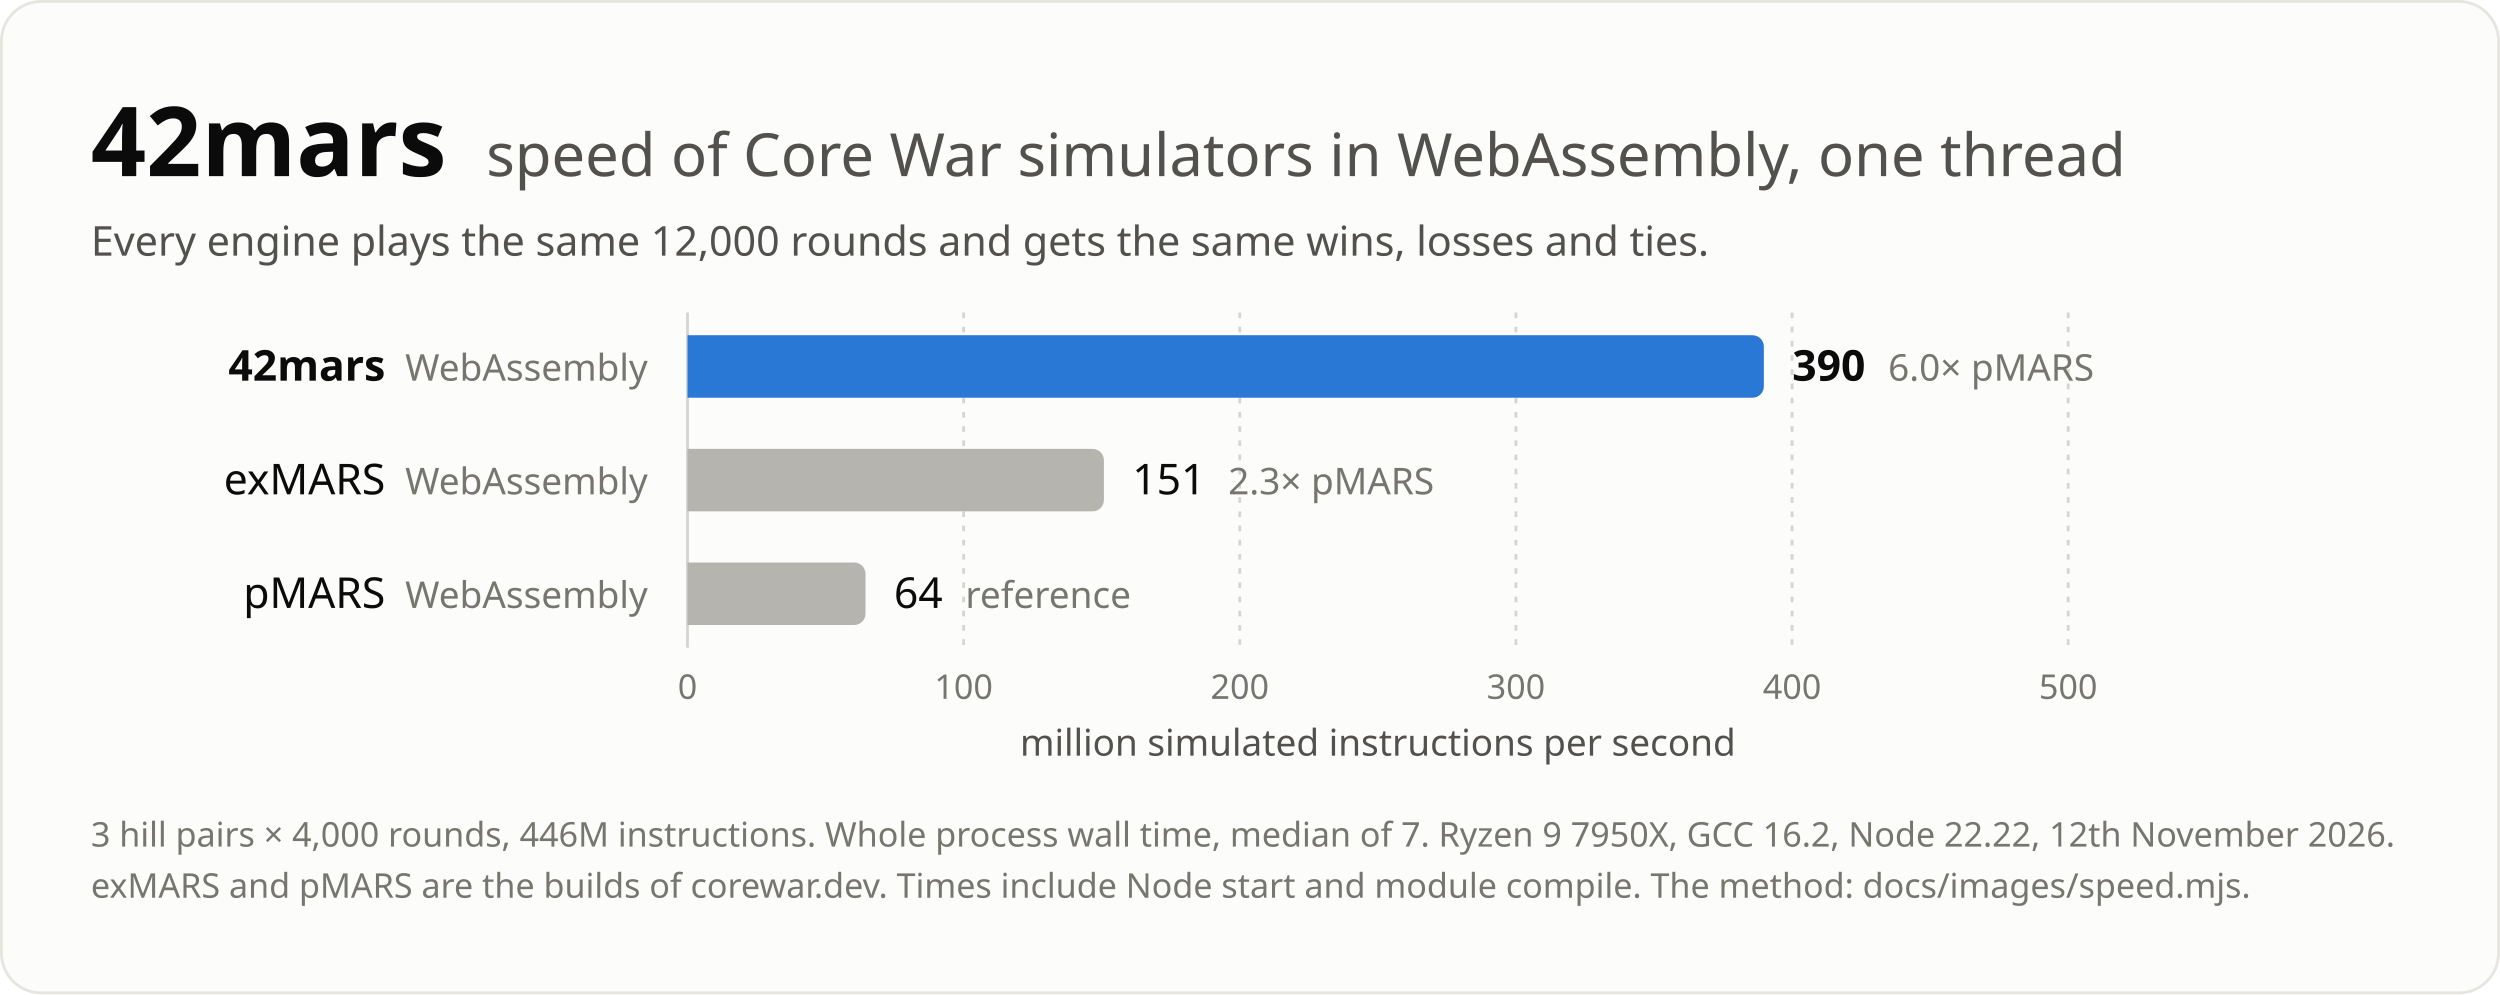
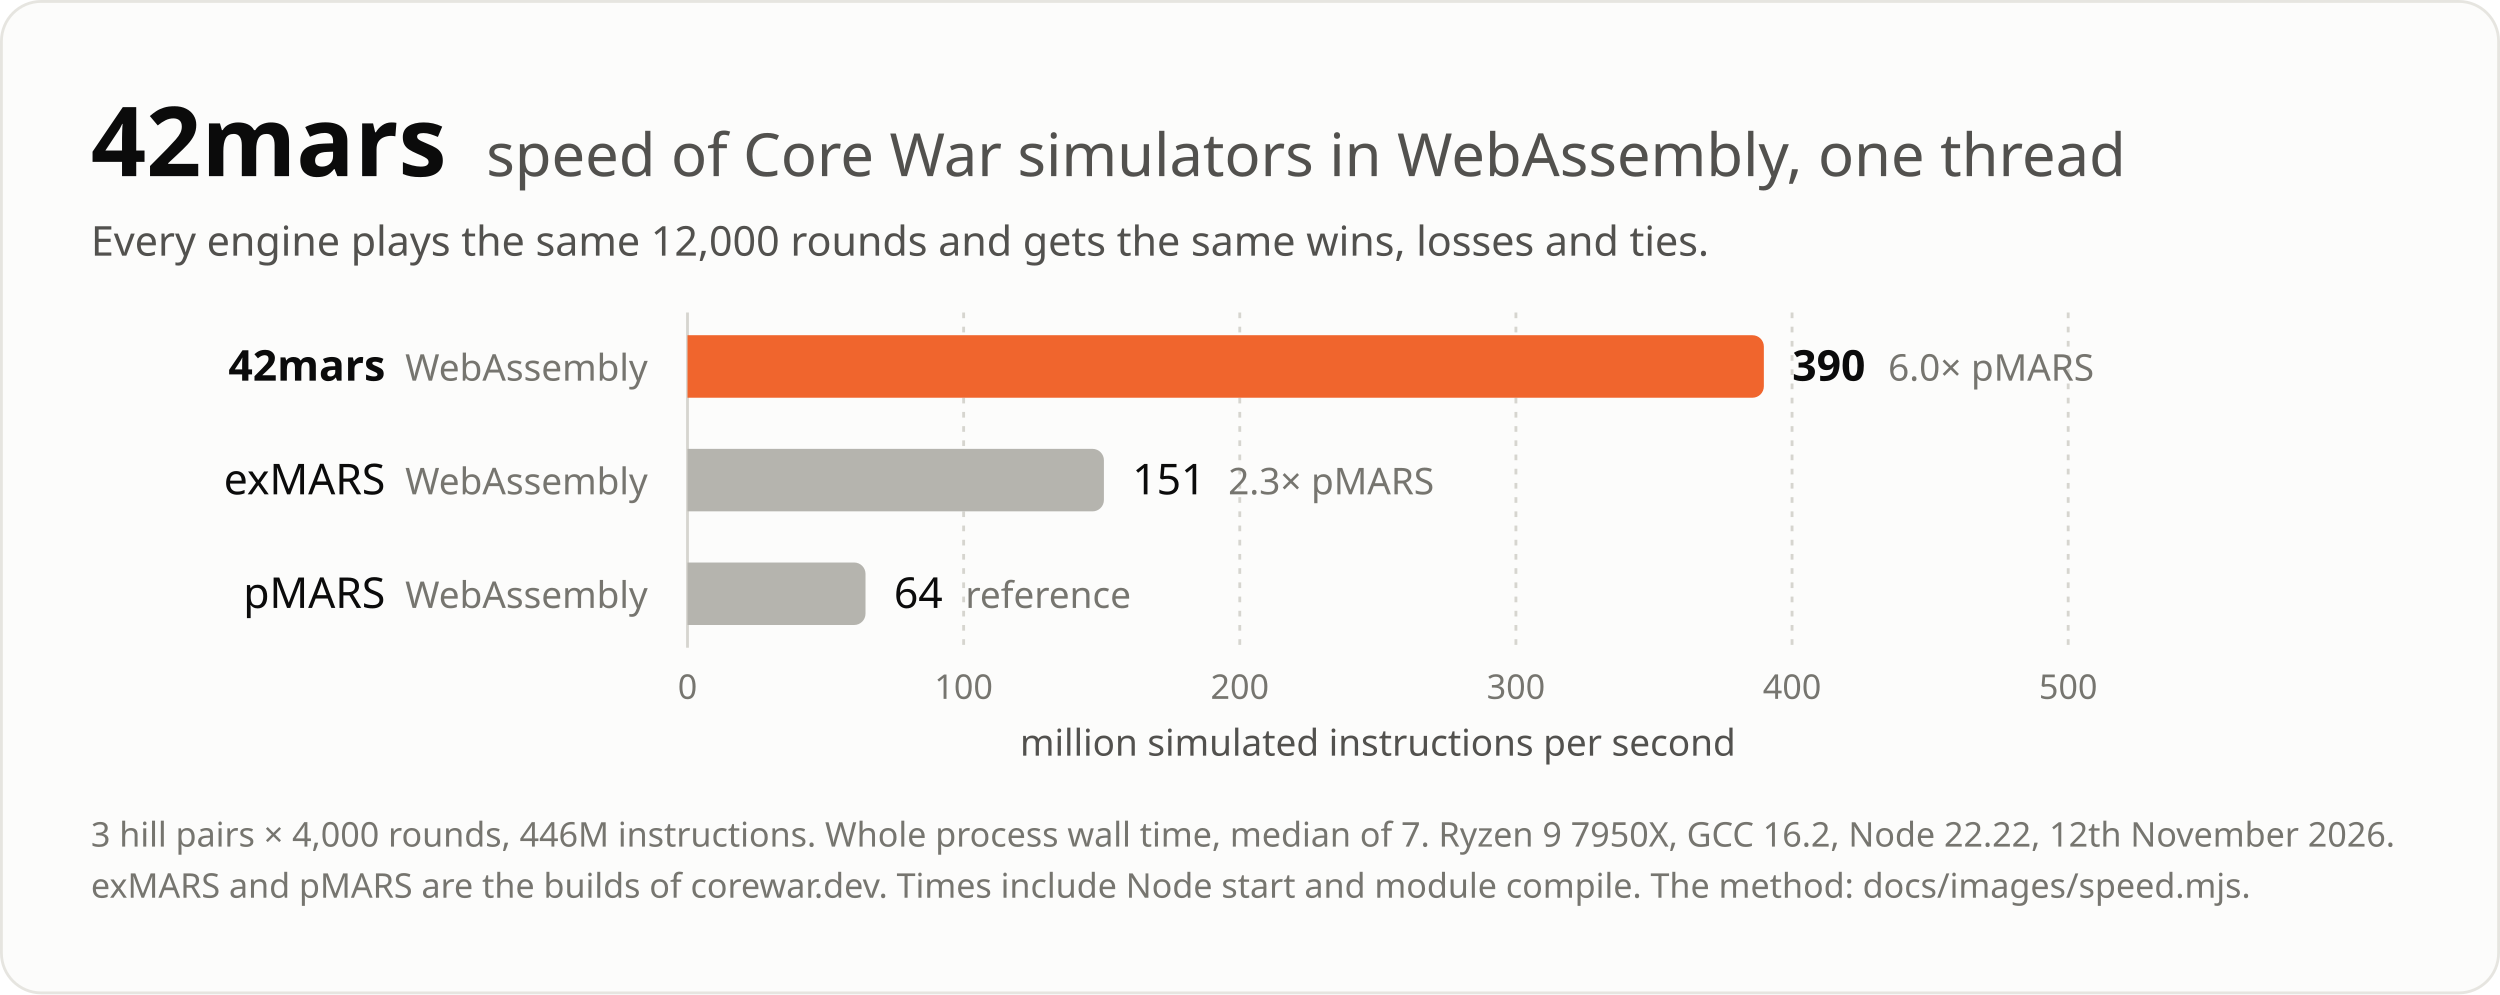
<svg xmlns="http://www.w3.org/2000/svg" width="880" height="350" viewBox="0 0 880 350" font-family="-apple-system, BlinkMacSystemFont, 'Segoe UI', 'Noto Sans', Helvetica, Arial, sans-serif" role="img" aria-labelledby="title desc">
  <rect x="0.5" y="0.5" width="879" height="349" rx="14" fill="#fcfcfb" stroke="#e6e5e0" />
  <text x="32" y="62" font-size="34" font-weight="700" fill="#0b0b0b">42mars<tspan font-weight="400" fill="#52514e" font-size="21" dx="14">speed of Core War simulators in WebAssembly, one thread</tspan>
  </text>
  <text x="32" y="90" font-size="14.5" fill="#52514e">Every engine plays the same 12,000 rounds and gets the same wins, losses and ties.</text>
  <line x1="242" y1="110" x2="242" y2="228" stroke="#d6d5cf" stroke-dasharray="" />
  <text x="242" y="246" text-anchor="middle" font-size="12" fill="#76756f">0</text>
  <line x1="339.2" y1="110" x2="339.2" y2="228" stroke="#d6d5cf" stroke-dasharray="2 3" />
  <text x="339.2" y="246" text-anchor="middle" font-size="12" fill="#76756f">100</text>
  <line x1="436.4" y1="110" x2="436.4" y2="228" stroke="#d6d5cf" stroke-dasharray="2 3" />
  <text x="436.4" y="246" text-anchor="middle" font-size="12" fill="#76756f">200</text>
  <line x1="533.6" y1="110" x2="533.6" y2="228" stroke="#d6d5cf" stroke-dasharray="2 3" />
  <text x="533.6" y="246" text-anchor="middle" font-size="12" fill="#76756f">300</text>
  <line x1="630.8" y1="110" x2="630.8" y2="228" stroke="#d6d5cf" stroke-dasharray="2 3" />
  <text x="630.8" y="246" text-anchor="middle" font-size="12" fill="#76756f">400</text>
  <line x1="728" y1="110" x2="728" y2="228" stroke="#d6d5cf" stroke-dasharray="2 3" />
  <text x="728" y="246" text-anchor="middle" font-size="12" fill="#76756f">500</text>
  <text x="485" y="266" text-anchor="middle" font-size="13" fill="#52514e">million simulated instructions per second</text>
  <text x="228" y="134" text-anchor="end" font-size="15" fill="#0b0b0b" font-weight="700">42mars<tspan font-weight="400" fill="#76756f" font-size="13" dx="7">WebAssembly</tspan>
  </text>
-   <path d="M242,118h374.877a4,4 0 0 1 4,4v14a4,4 0 0 1 -4,4h-374.877z" fill="#2a78d6" />
+   <path d="M242,118h374.877a4,4 0 0 1 4,4v14a4,4 0 0 1 -4,4h-374.877z" fill="#f0652d" />
  <text x="630.877" y="134" font-size="15" fill="#0b0b0b" font-weight="700">390<tspan font-weight="400" fill="#76756f" font-size="13" dx="8">6.0× pMARS</tspan>
  </text>
  <text x="228" y="174" text-anchor="end" font-size="15" fill="#0b0b0b" font-weight="500">exMARS<tspan font-weight="400" fill="#76756f" font-size="13" dx="7">WebAssembly</tspan>
  </text>
  <path d="M242,158h142.579a4,4 0 0 1 4,4v14a4,4 0 0 1 -4,4h-142.579z" fill="#b5b4ae" />
  <text x="398.579" y="174" font-size="15" fill="#0b0b0b" font-weight="500">151<tspan font-weight="400" fill="#76756f" font-size="13" dx="8">2.3× pMARS</tspan>
  </text>
  <text x="228" y="214" text-anchor="end" font-size="15" fill="#0b0b0b" font-weight="500">pMARS<tspan font-weight="400" fill="#76756f" font-size="13" dx="7">WebAssembly</tspan>
  </text>
  <path d="M242,198h58.662a4,4 0 0 1 4,4v14a4,4 0 0 1 -4,4h-58.662z" fill="#b5b4ae" />
  <text x="314.662" y="214" font-size="15" fill="#0b0b0b" font-weight="500">64<tspan font-weight="400" fill="#76756f" font-size="13" dx="8">reference</tspan>
  </text>
  <text x="32" y="298" font-size="12" fill="#76756f">3 hill pairs × 4,000 rounds, 446M instructions. Whole process wall time, median of 7. Ryzen 9 7950X, GCC 16.2, Node 22.22, 12th November 2026.</text>
  <text x="32" y="316" font-size="12" fill="#76756f">exMARS and pMARS are the builds of corewar.dev. Times include Node start and module compile. The method: docs/images/speed.mjs.</text>
</svg>
